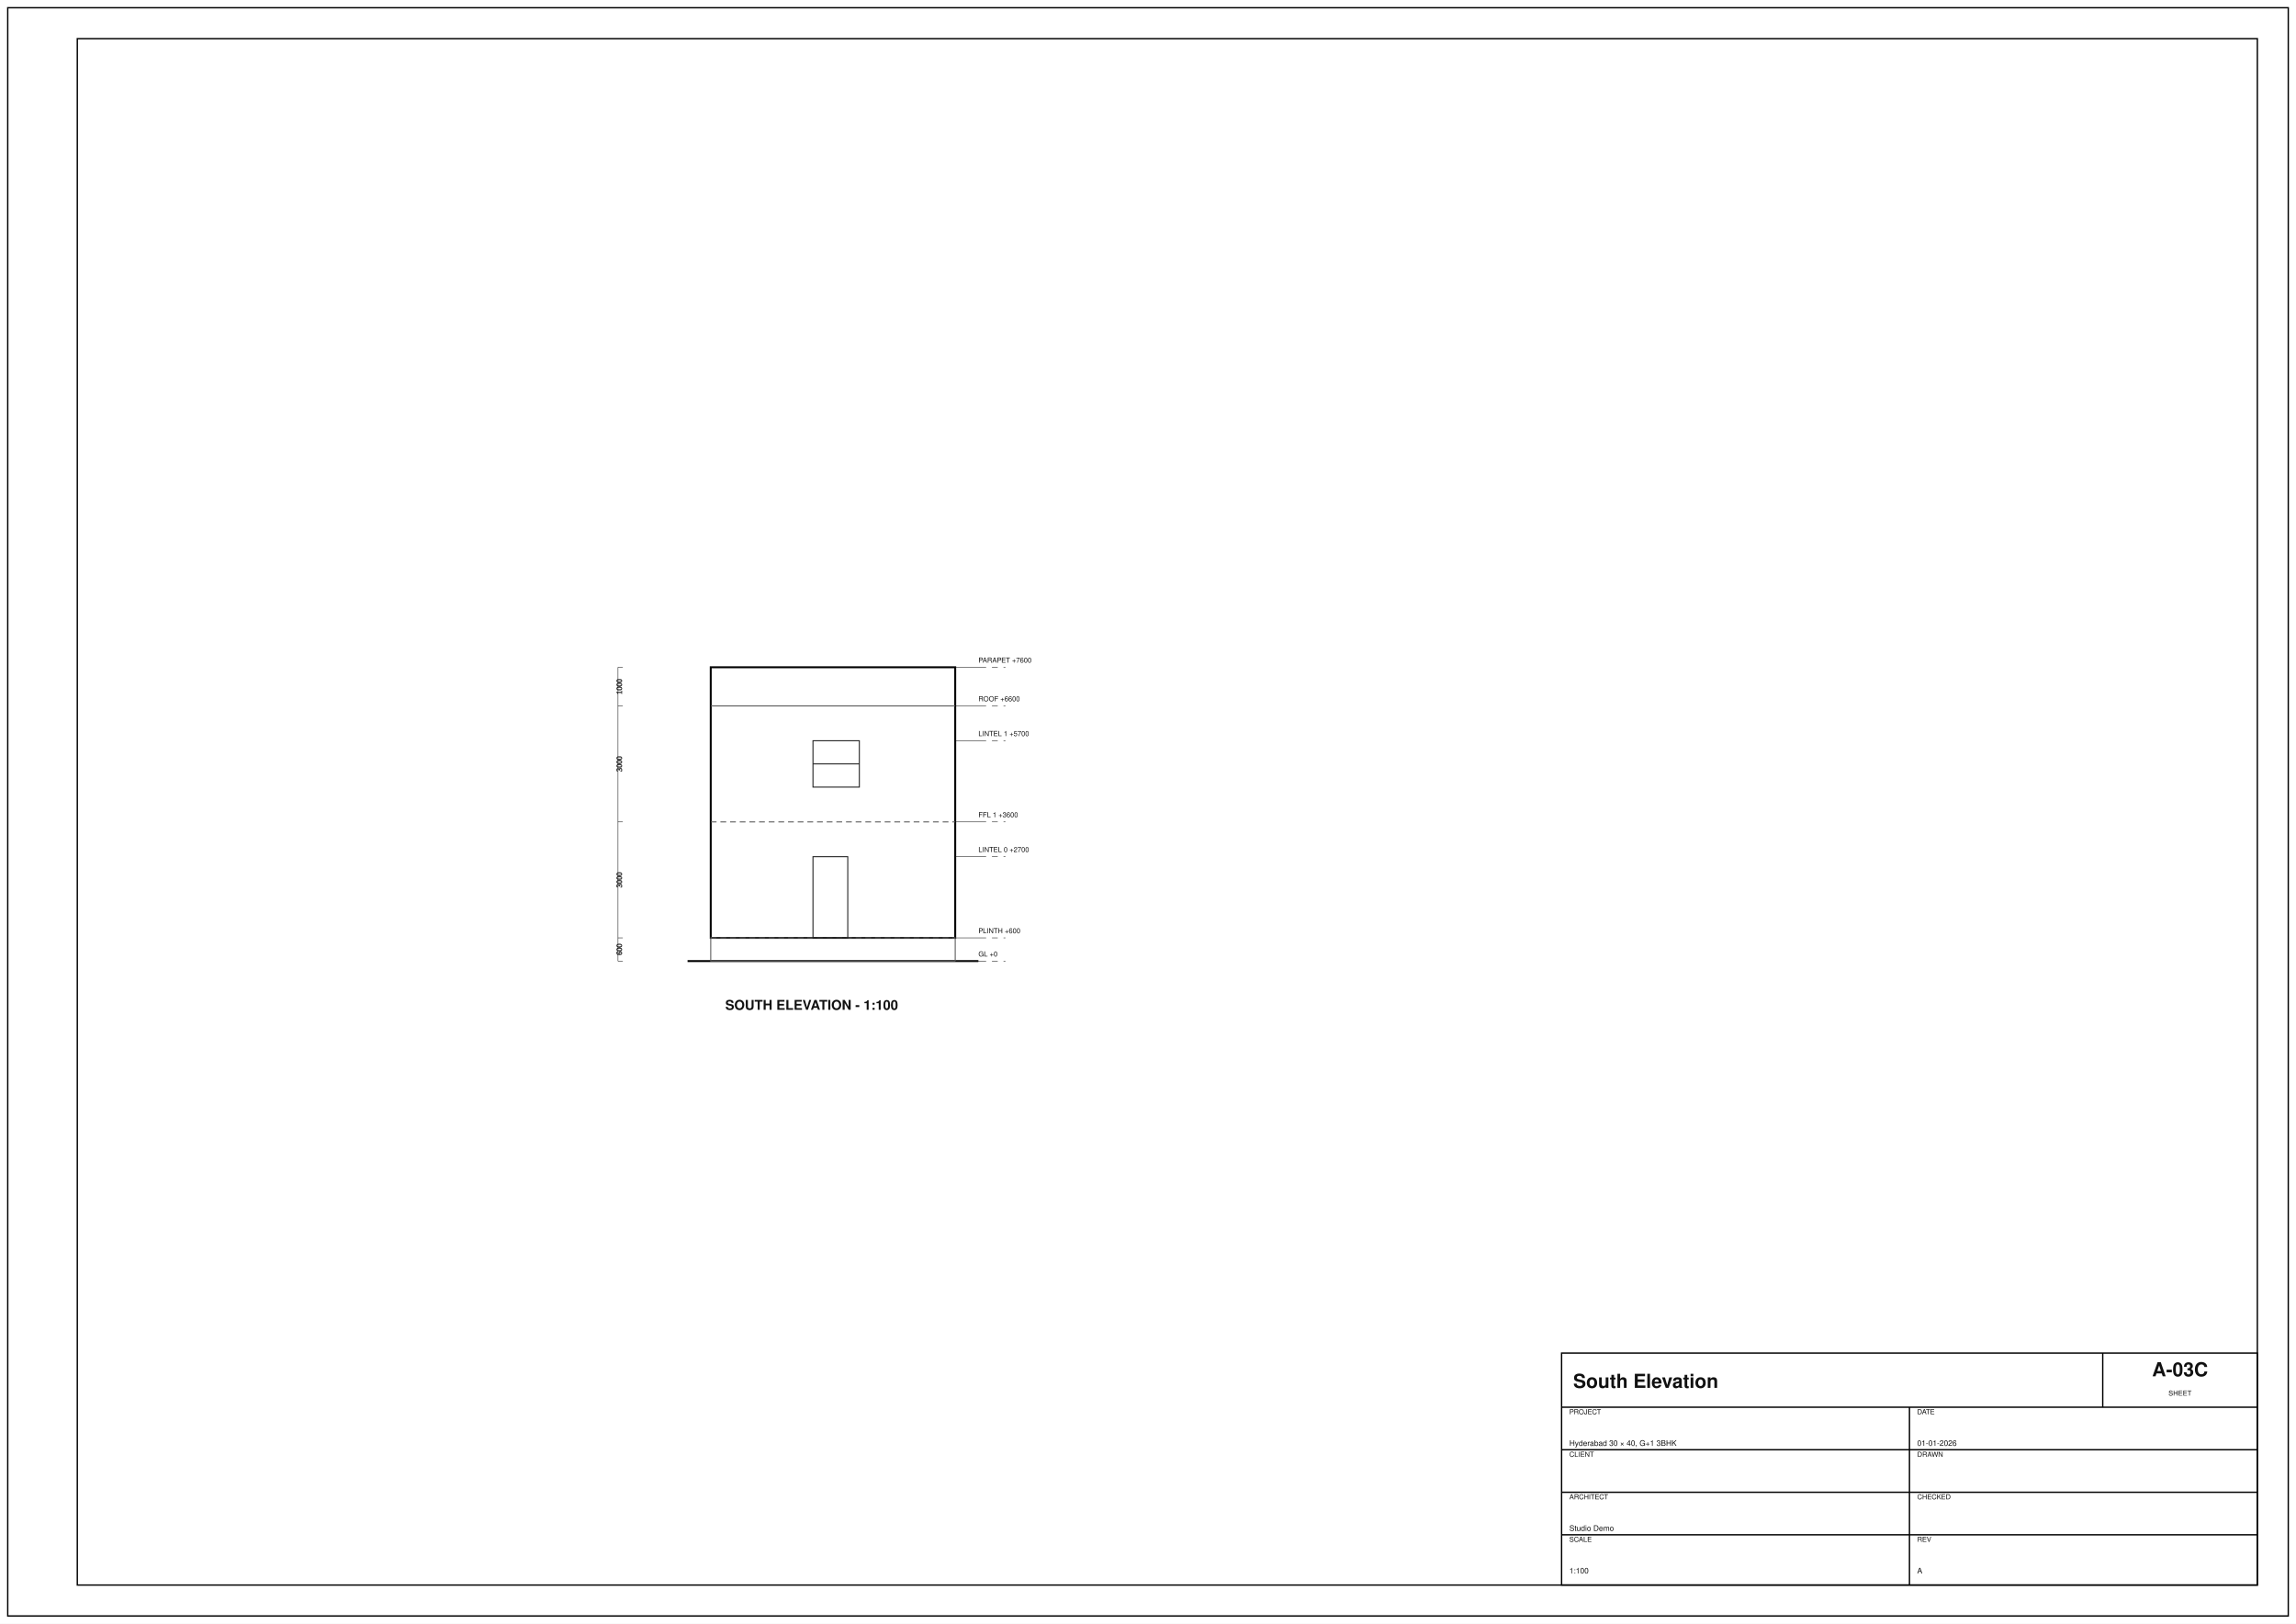
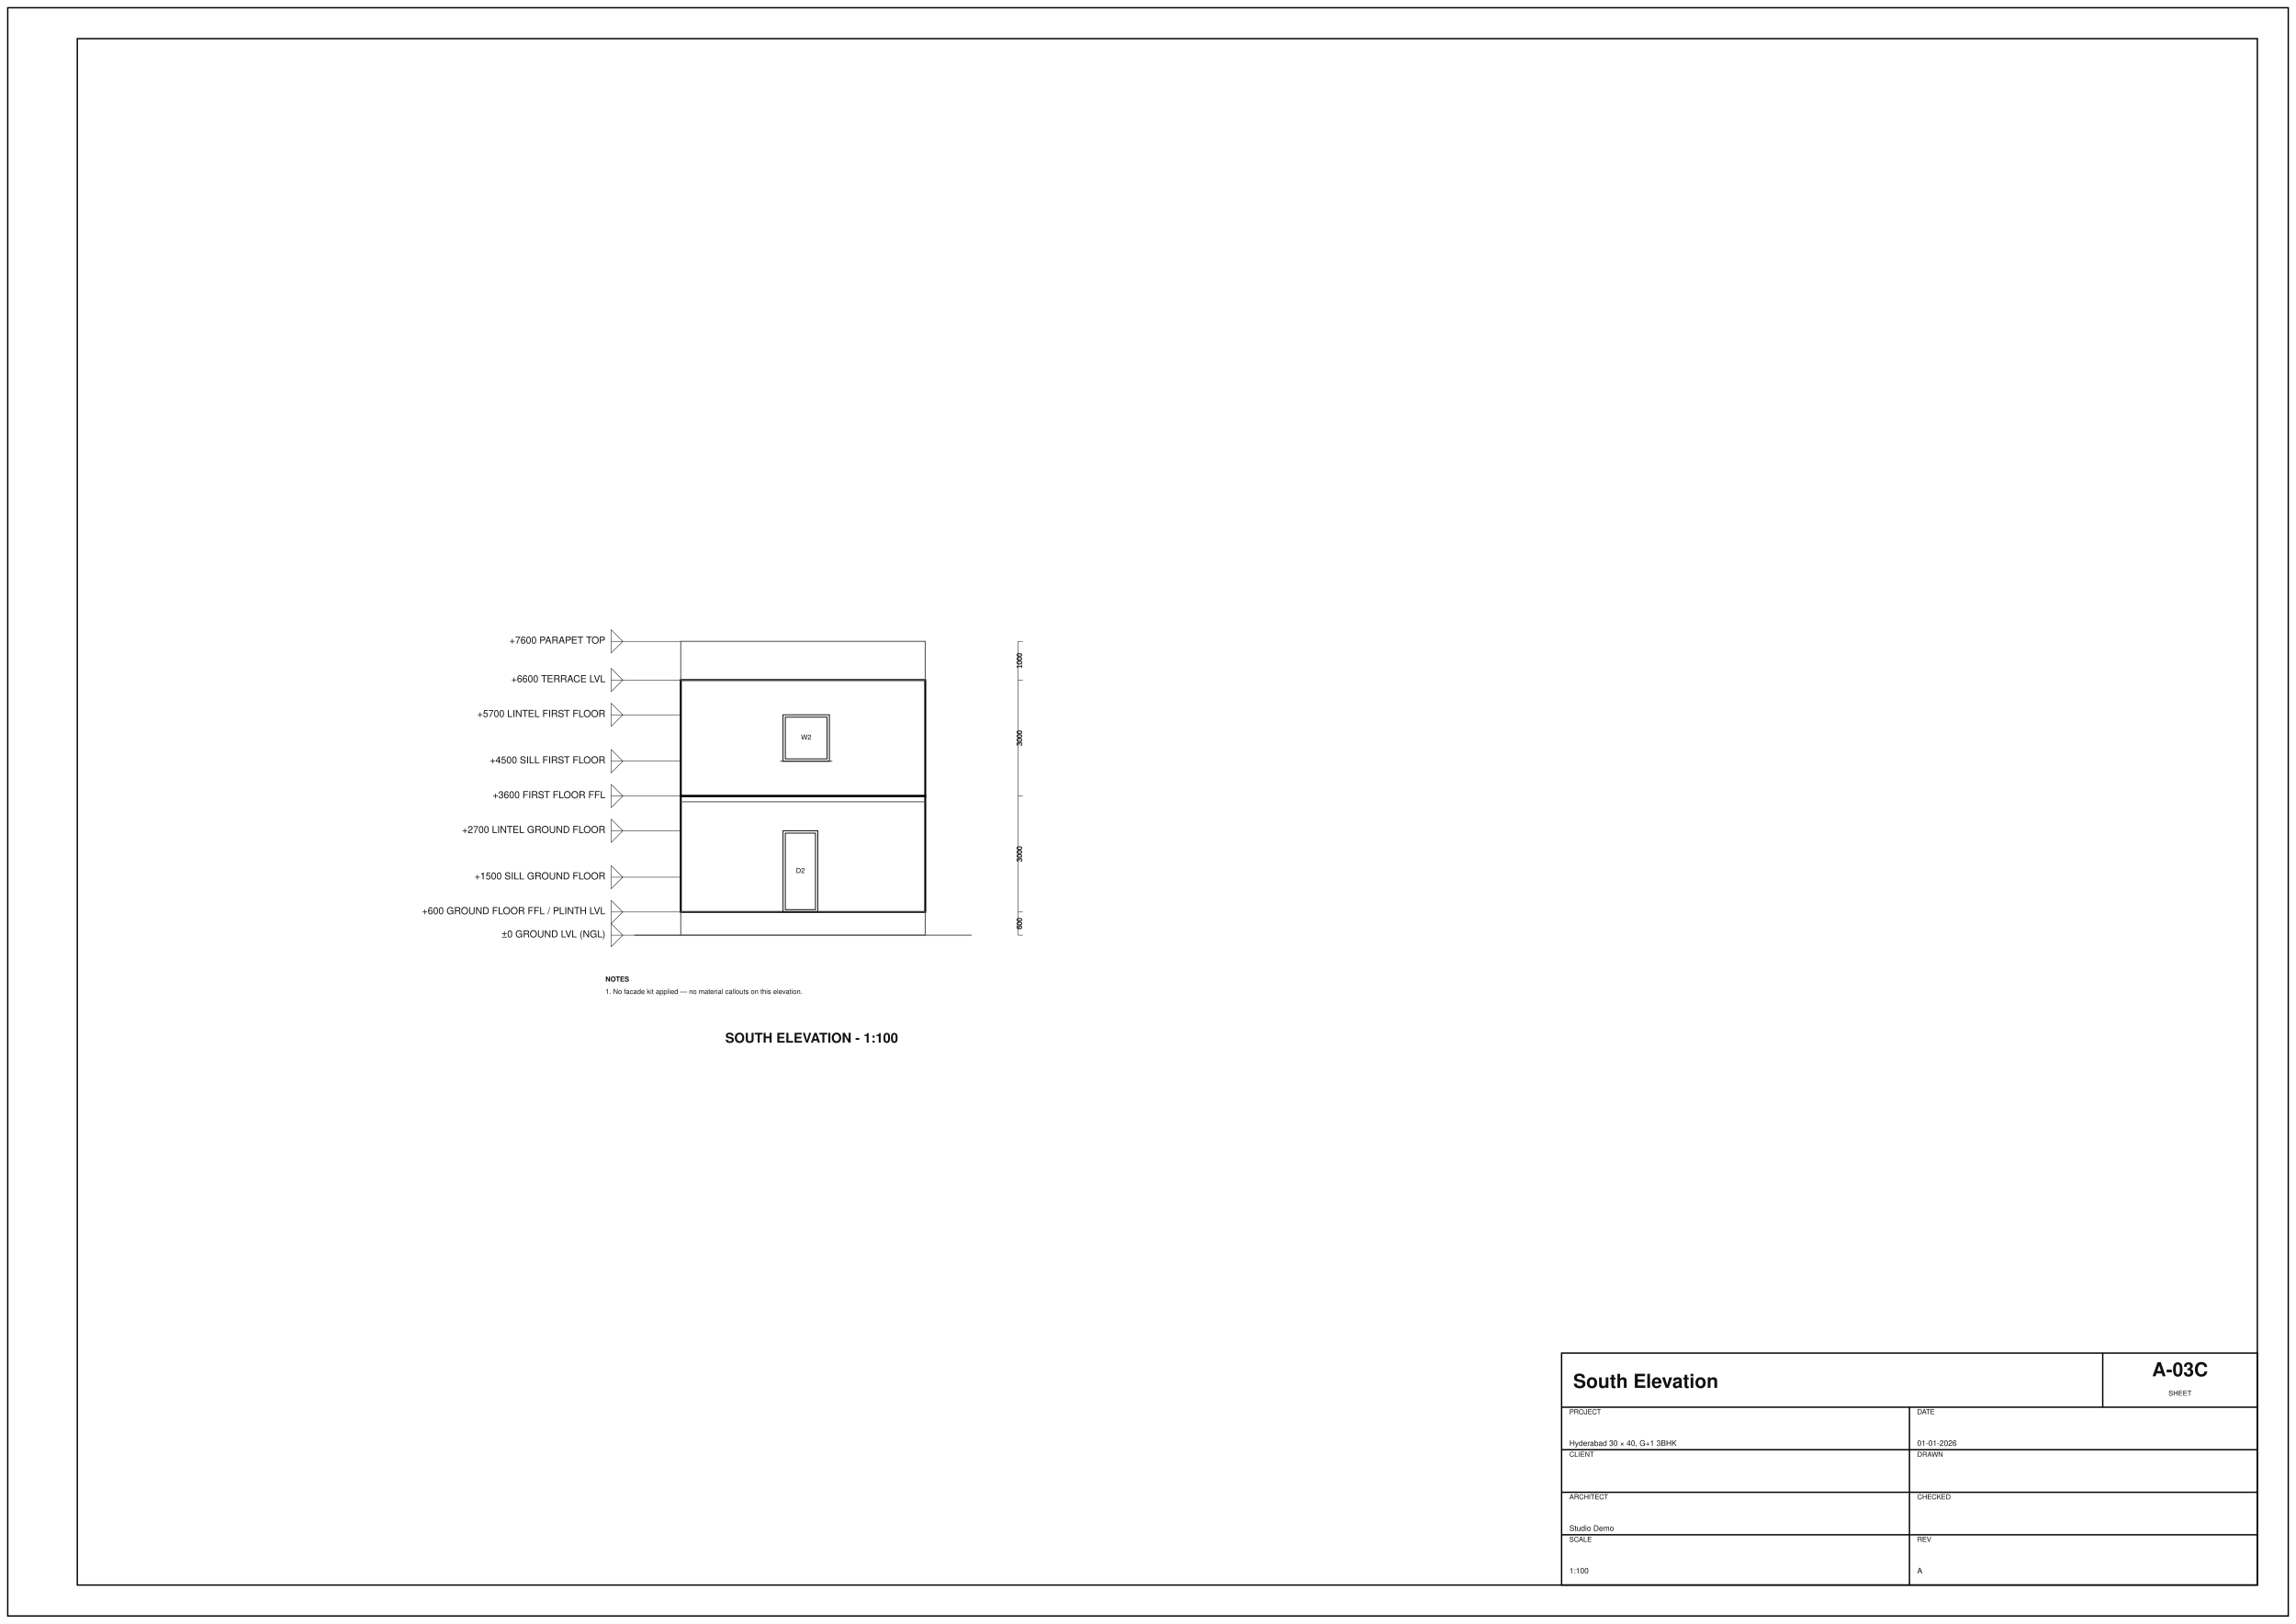
<svg xmlns="http://www.w3.org/2000/svg" width="594mm" height="420mm" viewBox="0 0 594 420" version="1.1">
  <rect x="0" y="0" width="594" height="420" fill="#ffffff" stroke="none" />
  <g id="g-frame">
    <g class="layer" data-layer="A-TEXT" stroke="#111111" stroke-width="0.180" fill="none" stroke-linecap="butt" stroke-linejoin="miter">
      <g font-family="Helvetica, Arial, sans-serif" fill="#111111" stroke="none">
        <text x="407.000" y="359.000" font-size="5.000" text-anchor="start" dominant-baseline="alphabetic" font-weight="600">South Elevation</text>
        <text x="564.000" y="356.000" font-size="5.000" text-anchor="middle" dominant-baseline="alphabetic" font-weight="600">A-03C</text>
        <text x="564.000" y="361.000" font-size="1.800" text-anchor="middle" dominant-baseline="alphabetic">SHEET</text>
        <text x="406.000" y="365.000" font-size="1.800" text-anchor="start" dominant-baseline="hanging">PROJECT</text>
        <text x="406.000" y="374.000" font-size="2.000" text-anchor="start" dominant-baseline="alphabetic">Hyderabad 30 × 40, G+1 3BHK</text>
        <text x="406.000" y="376.000" font-size="1.800" text-anchor="start" dominant-baseline="hanging">CLIENT</text>
        <text x="406.000" y="385.000" font-size="2.000" text-anchor="start" dominant-baseline="alphabetic" />
        <text x="406.000" y="387.000" font-size="1.800" text-anchor="start" dominant-baseline="hanging">ARCHITECT</text>
        <text x="406.000" y="396.000" font-size="2.000" text-anchor="start" dominant-baseline="alphabetic">Studio Demo</text>
        <text x="406.000" y="398.000" font-size="1.800" text-anchor="start" dominant-baseline="hanging">SCALE</text>
        <text x="406.000" y="407.000" font-size="2.000" text-anchor="start" dominant-baseline="alphabetic">1:100</text>
        <text x="496.000" y="365.000" font-size="1.800" text-anchor="start" dominant-baseline="hanging">DATE</text>
        <text x="496.000" y="374.000" font-size="2.000" text-anchor="start" dominant-baseline="alphabetic">01-01-2026</text>
        <text x="496.000" y="376.000" font-size="1.800" text-anchor="start" dominant-baseline="hanging">DRAWN</text>
        <text x="496.000" y="385.000" font-size="2.000" text-anchor="start" dominant-baseline="alphabetic" />
        <text x="496.000" y="387.000" font-size="1.800" text-anchor="start" dominant-baseline="hanging">CHECKED</text>
        <text x="496.000" y="396.000" font-size="2.000" text-anchor="start" dominant-baseline="alphabetic" />
        <text x="496.000" y="398.000" font-size="1.800" text-anchor="start" dominant-baseline="hanging">REV</text>
        <text x="496.000" y="407.000" font-size="2.000" text-anchor="start" dominant-baseline="alphabetic">A</text>
      </g>
    </g>
    <g class="layer" data-layer="A-TITL" stroke="#000000" stroke-width="0.350" fill="none" stroke-linecap="butt" stroke-linejoin="miter">
      <polygon points="2.000,2.000 592.000,2.000 592.000,418.000 2.000,418.000" fill="none" />
      <polygon points="20.000,10.000 584.000,10.000 584.000,410.000 20.000,410.000" fill="none" />
      <polygon points="404.000,350.000 584.000,350.000 584.000,410.000 404.000,410.000" fill="none" />
      <line x1="404.000" y1="364.000" x2="584.000" y2="364.000" />
      <line x1="544.000" y1="350.000" x2="544.000" y2="364.000" />
      <line x1="494.000" y1="364.000" x2="494.000" y2="410.000" />
      <line x1="404.000" y1="375.000" x2="494.000" y2="375.000" />
      <line x1="404.000" y1="386.000" x2="494.000" y2="386.000" />
      <line x1="404.000" y1="397.000" x2="494.000" y2="397.000" />
      <line x1="494.000" y1="375.000" x2="584.000" y2="375.000" />
      <line x1="494.000" y1="386.000" x2="584.000" y2="386.000" />
      <line x1="494.000" y1="397.000" x2="584.000" y2="397.000" />
    </g>
  </g>
  <g id="g-elev-S">
    <g class="layer" data-layer="A-WALL" stroke="#000000" stroke-width="0.500" fill="none" stroke-linecap="butt" stroke-linejoin="miter">
-       <line x1="177.875" y1="248.600" x2="253.125" y2="248.600" />
-       <polygon points="183.875,242.600 247.125,242.600 247.125,172.600 183.875,172.600" fill="none" />
+       <polygon points="176.125,235.900 239.375,235.900 239.375,205.900 176.125,205.900" fill="none" />
+       <polygon points="176.125,205.900 239.375,205.900 239.375,175.900 176.125,175.900" fill="none" />
    </g>
    <g class="layer" data-layer="A-WALL-PART" stroke="#555555" stroke-width="0.250" fill="none" stroke-linecap="butt" stroke-linejoin="miter">
-       <polygon points="183.875,248.600 247.125,248.600 247.125,242.600 183.875,242.600" fill="none" />
-       <line x1="183.875" y1="242.600" x2="247.125" y2="242.600" stroke-dasharray="1.500 1.000" />
-       <line x1="183.875" y1="212.600" x2="247.125" y2="212.600" stroke-dasharray="1.500 1.000" />
-       <line x1="183.875" y1="182.600" x2="247.125" y2="182.600" />
+       <line x1="176.125" y1="207.400" x2="239.375" y2="207.400" />
+       <polygon points="176.125,241.900 239.375,241.900 239.375,235.900 176.125,235.900" fill="none" />
+       <line x1="164.125" y1="241.900" x2="251.375" y2="241.900" />
+       <line x1="201.825" y1="196.900" x2="215.325" y2="196.900" />
+       <polygon points="176.125,175.900 239.375,175.900 239.375,165.900 176.125,165.900" fill="none" />
    </g>
    <g class="layer" data-layer="A-DOOR" stroke="#1a1a1a" stroke-width="0.250" fill="none" stroke-linecap="butt" stroke-linejoin="miter">
-       <polygon points="210.325,242.600 219.325,242.600 219.325,221.600 210.325,221.600" fill="none" />
+       <polygon points="202.575,235.900 211.575,235.900 211.575,214.900 202.575,214.900" fill="none" />
+       <polygon points="203.175,235.300 210.975,235.300 210.975,215.500 203.175,215.500" fill="none" />
    </g>
    <g class="layer" data-layer="A-WIND" stroke="#1a1a1a" stroke-width="0.250" fill="none" stroke-linecap="butt" stroke-linejoin="miter">
-       <polygon points="210.325,203.600 222.325,203.600 222.325,191.600 210.325,191.600" fill="none" />
-       <line x1="210.325" y1="197.600" x2="222.325" y2="197.600" />
+       <polygon points="202.575,196.900 214.575,196.900 214.575,184.900 202.575,184.900" fill="none" />
+       <polygon points="203.175,196.300 213.975,196.300 213.975,185.500 203.175,185.500" fill="none" />
    </g>
    <g class="layer" data-layer="A-DIM" stroke="#1a1a1a" stroke-width="0.130" fill="none" stroke-linecap="butt" stroke-linejoin="miter">
-       <line x1="247.125" y1="248.600" x2="260.125" y2="248.600" stroke-dasharray="8.000 1.500 1.500 1.500" />
-       <line x1="247.125" y1="242.600" x2="260.125" y2="242.600" stroke-dasharray="8.000 1.500 1.500 1.500" />
-       <line x1="247.125" y1="221.600" x2="260.125" y2="221.600" stroke-dasharray="8.000 1.500 1.500 1.500" />
-       <line x1="247.125" y1="212.600" x2="260.125" y2="212.600" stroke-dasharray="8.000 1.500 1.500 1.500" />
-       <line x1="247.125" y1="191.600" x2="260.125" y2="191.600" stroke-dasharray="8.000 1.500 1.500 1.500" />
-       <line x1="247.125" y1="182.600" x2="260.125" y2="182.600" stroke-dasharray="8.000 1.500 1.500 1.500" />
-       <line x1="247.125" y1="172.600" x2="260.125" y2="172.600" stroke-dasharray="8.000 1.500 1.500 1.500" />
-       <line x1="159.875" y1="248.600" x2="159.875" y2="172.600" />
-       <line x1="159.875" y1="248.600" x2="161.125" y2="248.600" />
-       <line x1="159.875" y1="242.600" x2="161.125" y2="242.600" />
-       <line x1="159.875" y1="212.600" x2="161.125" y2="212.600" />
-       <line x1="159.875" y1="182.600" x2="161.125" y2="182.600" />
-       <line x1="159.875" y1="172.600" x2="161.125" y2="172.600" />
-       <text x="160.875" y="245.600" font-size="2.000" text-anchor="middle" dominant-baseline="alphabetic" transform="rotate(-90 160.875 245.600)">600</text>
-       <text x="160.875" y="227.600" font-size="2.000" text-anchor="middle" dominant-baseline="alphabetic" transform="rotate(-90 160.875 227.600)">3000</text>
-       <text x="160.875" y="197.600" font-size="2.000" text-anchor="middle" dominant-baseline="alphabetic" transform="rotate(-90 160.875 197.600)">3000</text>
-       <text x="160.875" y="177.600" font-size="2.000" text-anchor="middle" dominant-baseline="alphabetic" transform="rotate(-90 160.875 177.600)">1000</text>
+       <line x1="158.125" y1="241.900" x2="176.125" y2="241.900" />
+       <polygon points="161.125,241.900 158.125,238.900 158.125,244.900" fill="none" />
+       <line x1="158.125" y1="235.900" x2="176.125" y2="235.900" />
+       <polygon points="161.125,235.900 158.125,232.900 158.125,238.900" fill="none" />
+       <line x1="158.125" y1="226.900" x2="176.125" y2="226.900" />
+       <polygon points="161.125,226.900 158.125,223.900 158.125,229.900" fill="none" />
+       <line x1="158.125" y1="214.900" x2="176.125" y2="214.900" />
+       <polygon points="161.125,214.900 158.125,211.900 158.125,217.900" fill="none" />
+       <line x1="158.125" y1="205.900" x2="176.125" y2="205.900" />
+       <polygon points="161.125,205.900 158.125,202.900 158.125,208.900" fill="none" />
+       <line x1="158.125" y1="196.900" x2="176.125" y2="196.900" />
+       <polygon points="161.125,196.900 158.125,193.900 158.125,199.900" fill="none" />
+       <line x1="158.125" y1="184.900" x2="176.125" y2="184.900" />
+       <polygon points="161.125,184.900 158.125,181.900 158.125,187.900" fill="none" />
+       <line x1="158.125" y1="175.900" x2="176.125" y2="175.900" />
+       <polygon points="161.125,175.900 158.125,172.900 158.125,178.900" fill="none" />
+       <line x1="158.125" y1="165.900" x2="176.125" y2="165.900" />
+       <polygon points="161.125,165.900 158.125,162.900 158.125,168.900" fill="none" />
+       <line x1="263.375" y1="241.900" x2="263.375" y2="165.900" />
+       <line x1="263.375" y1="241.900" x2="264.625" y2="241.900" />
+       <line x1="263.375" y1="235.900" x2="264.625" y2="235.900" />
+       <line x1="263.375" y1="205.900" x2="264.625" y2="205.900" />
+       <line x1="263.375" y1="175.900" x2="264.625" y2="175.900" />
+       <line x1="263.375" y1="165.900" x2="264.625" y2="165.900" />
+       <text x="264.375" y="238.900" font-size="2.000" text-anchor="middle" dominant-baseline="alphabetic" transform="rotate(-90 264.375 238.900)">600</text>
+       <text x="264.375" y="220.900" font-size="2.000" text-anchor="middle" dominant-baseline="alphabetic" transform="rotate(-90 264.375 220.900)">3000</text>
+       <text x="264.375" y="190.900" font-size="2.000" text-anchor="middle" dominant-baseline="alphabetic" transform="rotate(-90 264.375 190.900)">3000</text>
+       <text x="264.375" y="170.900" font-size="2.000" text-anchor="middle" dominant-baseline="alphabetic" transform="rotate(-90 264.375 170.900)">1000</text>
    </g>
    <g class="layer" data-layer="A-TEXT" stroke="#111111" stroke-width="0.180" fill="none" stroke-linecap="butt" stroke-linejoin="miter">
      <g font-family="Helvetica, Arial, sans-serif" fill="#111111" stroke="none">
-         <text x="253.125" y="247.400" font-size="1.800" text-anchor="start" dominant-baseline="alphabetic">GL +0</text>
-         <text x="253.125" y="241.400" font-size="1.800" text-anchor="start" dominant-baseline="alphabetic">PLINTH +600</text>
-         <text x="253.125" y="220.400" font-size="1.800" text-anchor="start" dominant-baseline="alphabetic">LINTEL 0 +2700</text>
-         <text x="253.125" y="211.400" font-size="1.800" text-anchor="start" dominant-baseline="alphabetic">FFL 1 +3600</text>
-         <text x="253.125" y="190.400" font-size="1.800" text-anchor="start" dominant-baseline="alphabetic">LINTEL 1 +5700</text>
-         <text x="253.125" y="181.400" font-size="1.800" text-anchor="start" dominant-baseline="alphabetic">ROOF +6600</text>
-         <text x="253.125" y="171.400" font-size="1.800" text-anchor="start" dominant-baseline="alphabetic">PARAPET +7600</text>
+         <text x="156.625" y="241.900" font-size="2.500" text-anchor="end" dominant-baseline="central">±0 GROUND LVL (NGL)</text>
+         <text x="156.625" y="235.900" font-size="2.500" text-anchor="end" dominant-baseline="central">+600 GROUND FLOOR FFL / PLINTH LVL</text>
+         <text x="156.625" y="226.900" font-size="2.500" text-anchor="end" dominant-baseline="central">+1500 SILL GROUND FLOOR</text>
+         <text x="156.625" y="214.900" font-size="2.500" text-anchor="end" dominant-baseline="central">+2700 LINTEL GROUND FLOOR</text>
+         <text x="156.625" y="205.900" font-size="2.500" text-anchor="end" dominant-baseline="central">+3600 FIRST FLOOR FFL</text>
+         <text x="156.625" y="196.900" font-size="2.500" text-anchor="end" dominant-baseline="central">+4500 SILL FIRST FLOOR</text>
+         <text x="156.625" y="184.900" font-size="2.500" text-anchor="end" dominant-baseline="central">+5700 LINTEL FIRST FLOOR</text>
+         <text x="156.625" y="175.900" font-size="2.500" text-anchor="end" dominant-baseline="central">+6600 TERRACE LVL</text>
+         <text x="156.625" y="165.900" font-size="2.500" text-anchor="end" dominant-baseline="central">+7600 PARAPET TOP</text>
+         <text x="207.075" y="225.400" font-size="1.800" text-anchor="middle" dominant-baseline="central">D2</text>
+         <text x="208.575" y="190.900" font-size="1.800" text-anchor="middle" dominant-baseline="central">W2</text>
+         <text x="156.625" y="253.900" font-size="1.800" text-anchor="start" dominant-baseline="alphabetic" font-weight="600">NOTES</text>
+         <text x="156.625" y="257.100" font-size="1.800" text-anchor="start" dominant-baseline="alphabetic">1. No facade kit applied — no material callouts on this elevation.</text>
      </g>
    </g>
  </g>
  <g id="g-elev-S-label">
    <g class="layer" data-layer="A-TEXT" stroke="#111111" stroke-width="0.180" fill="none" stroke-linecap="butt" stroke-linejoin="miter">
      <g font-family="Helvetica, Arial, sans-serif" fill="#111111" stroke="none">
-         <text x="209.995" y="259.600" font-size="3.500" text-anchor="middle" dominant-baseline="hanging" font-weight="600">SOUTH ELEVATION - 1:100</text>
+         <text x="209.995" y="268.100" font-size="3.500" text-anchor="middle" dominant-baseline="hanging" font-weight="600">SOUTH ELEVATION - 1:100</text>
      </g>
    </g>
  </g>
</svg>
